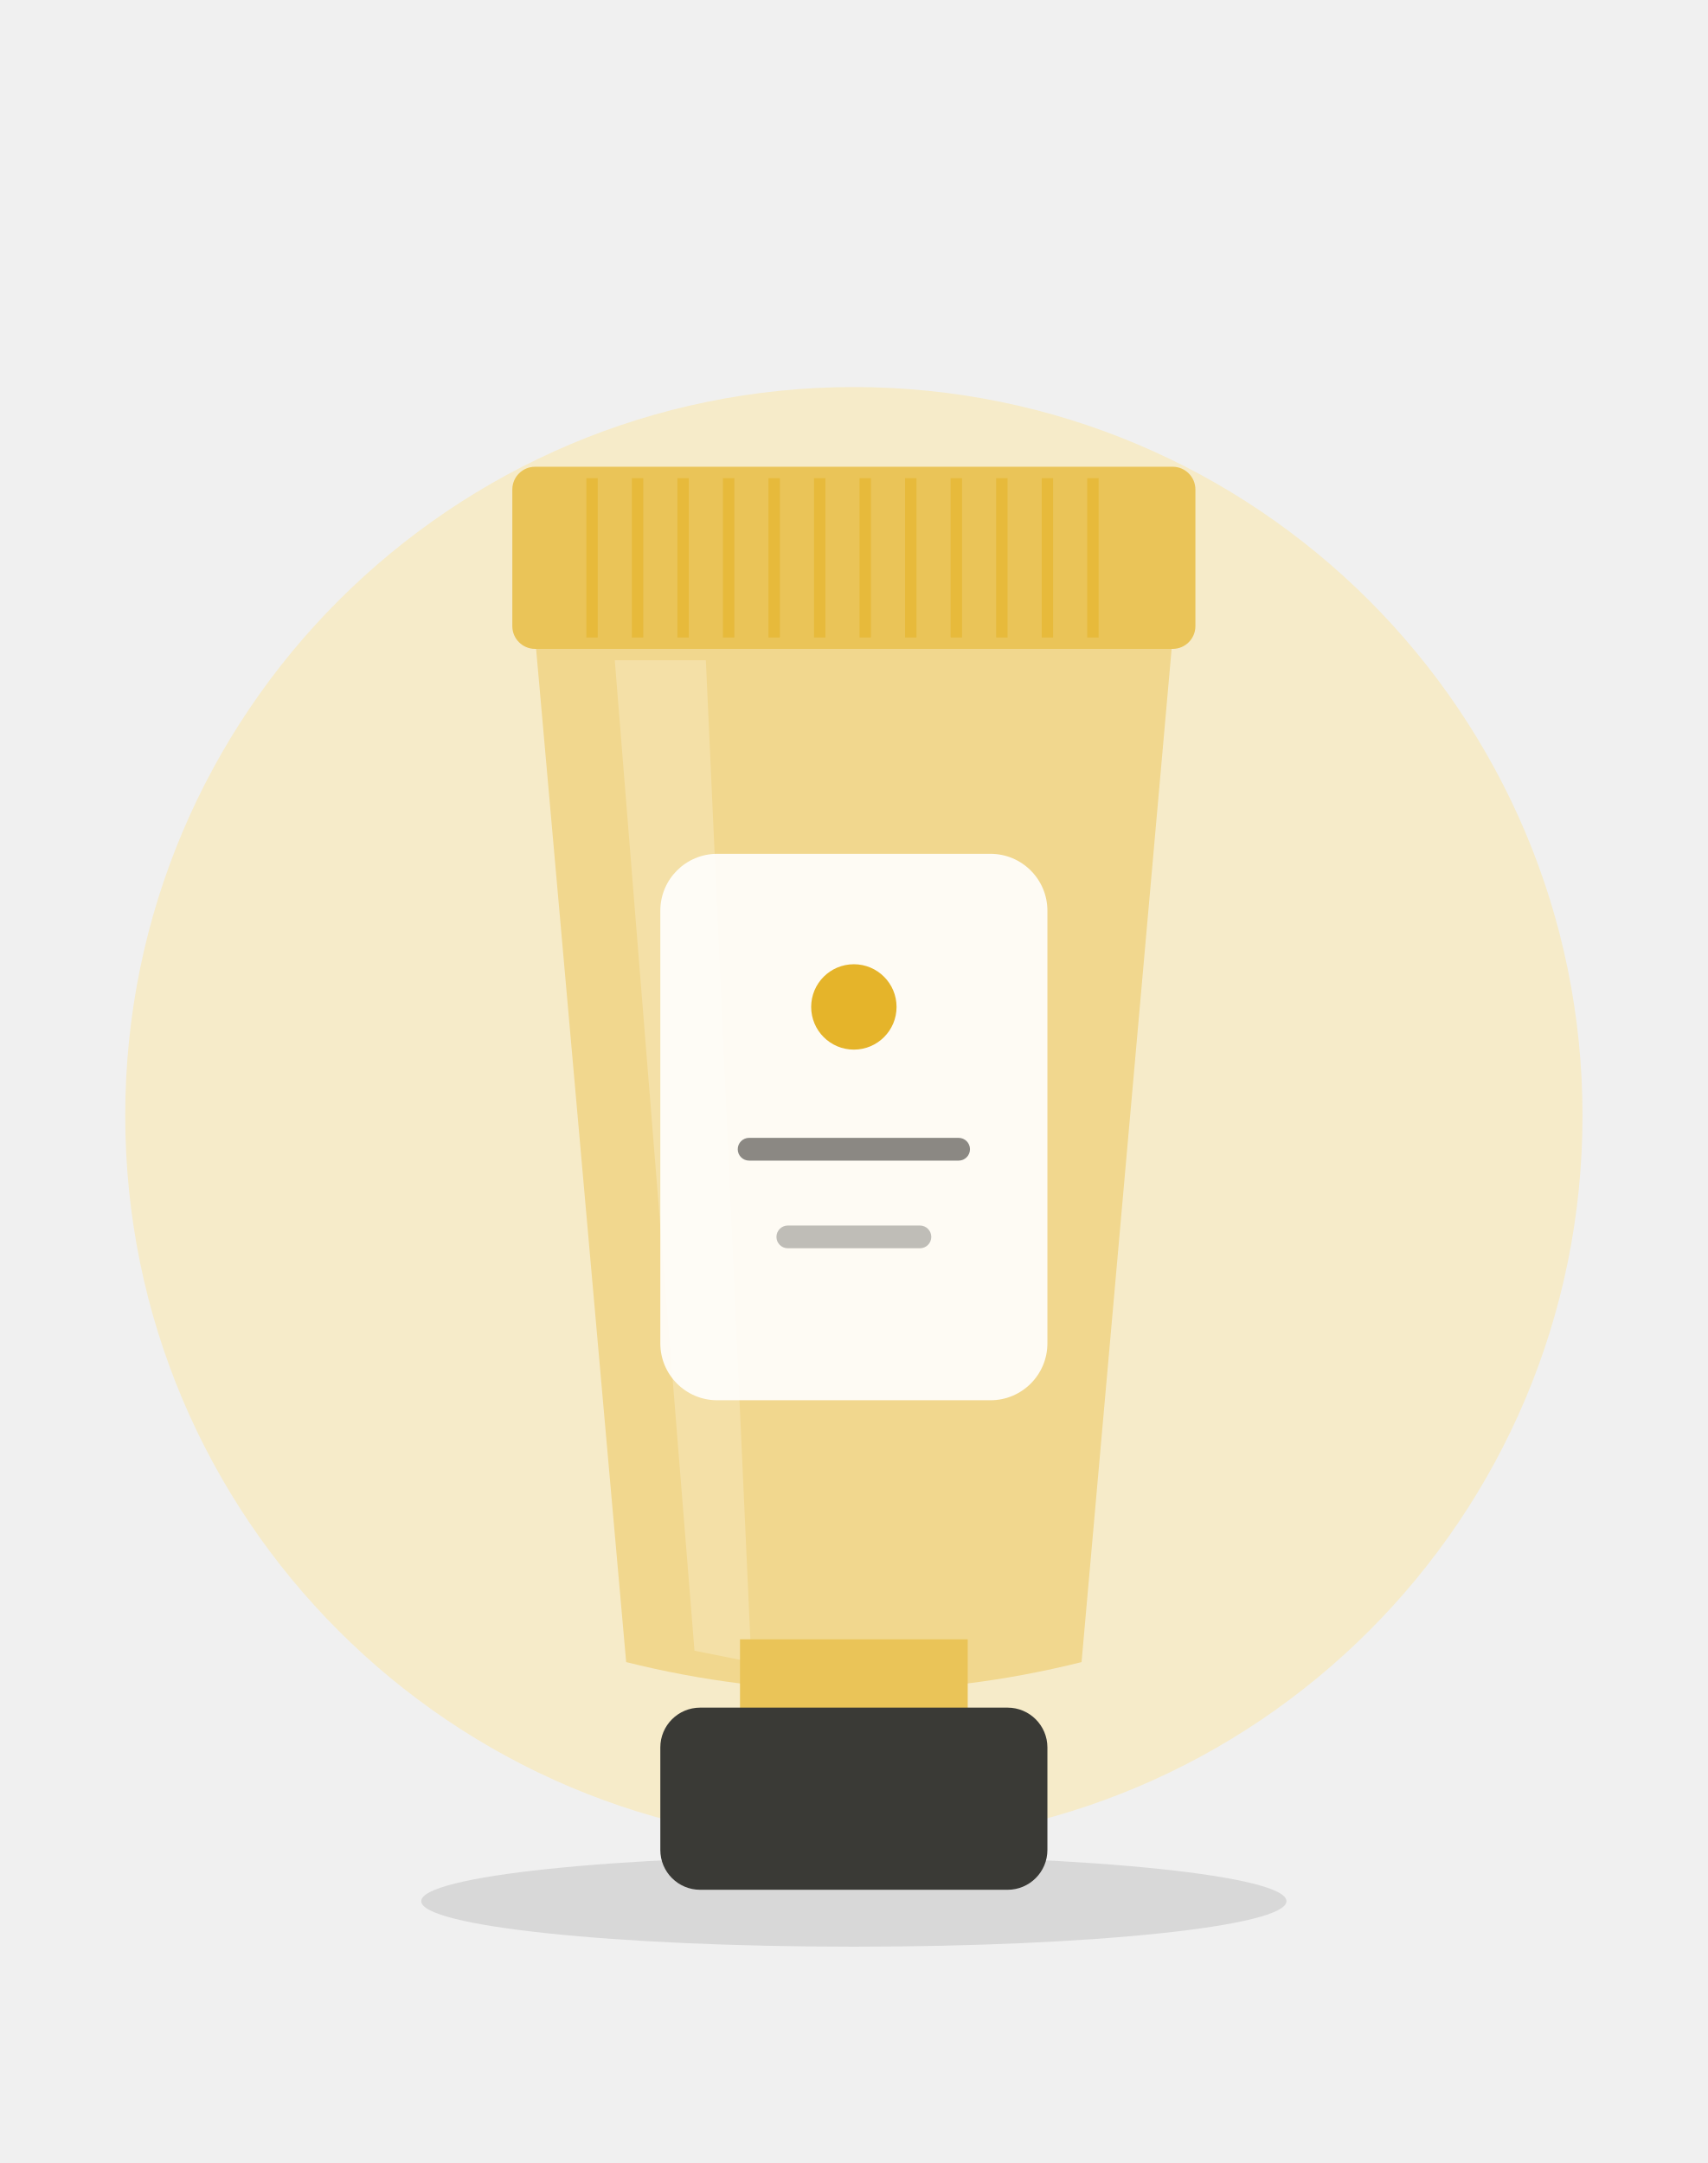
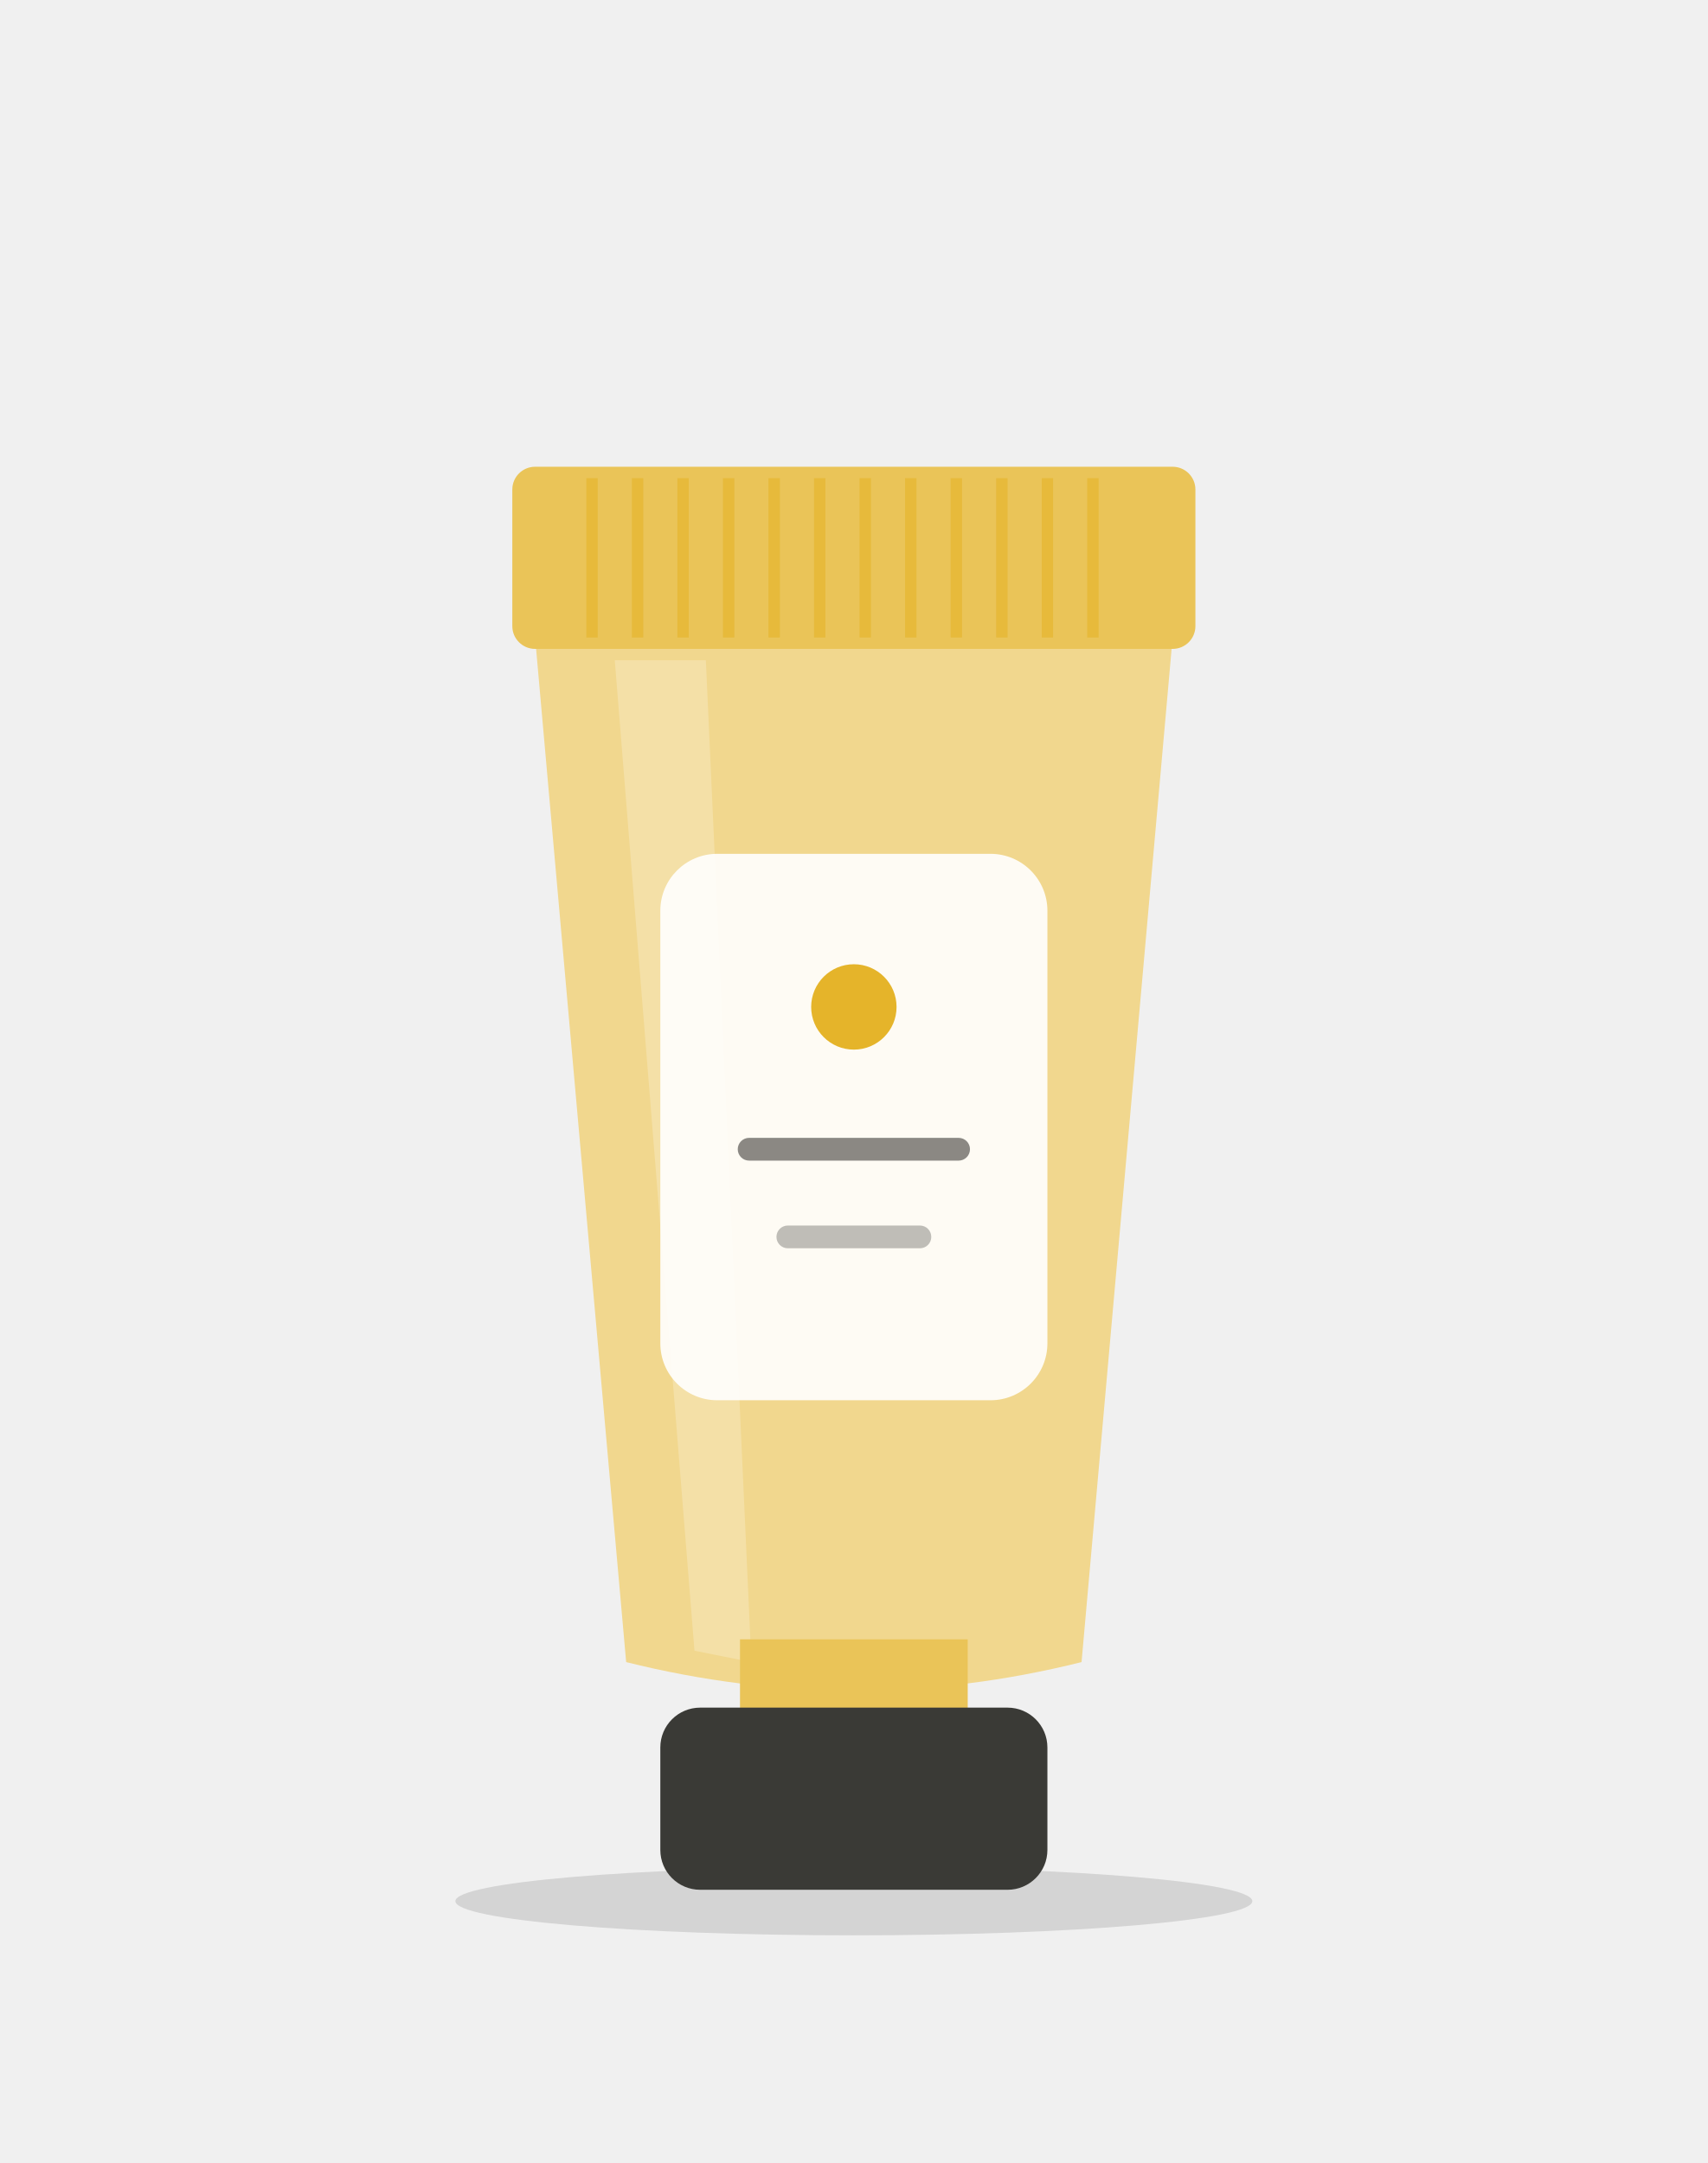
<svg xmlns="http://www.w3.org/2000/svg" viewBox="0 0 300 380" role="img" aria-label="Illustration">
-   <circle cx="150" cy="196" r="128" fill="#f6ebc9" />
-   <ellipse cx="150" cy="334" rx="76" ry="8" fill="#000" opacity=".1" />
+   <ellipse cx="150" cy="334" rx="70" ry="6" fill="#000" opacity=".12" />
  <path d="M110 292 Q150 302 190 292 L206 112 L94 112 Z" fill="#f1d78e" />
  <path d="M122 290 L108 116 L124 116 L132 292 Z" fill="#fff" opacity=".22" />
  <rect x="90" y="82" width="120" height="32" rx="4" fill="#eac458" />
  <line x1="104" y1="84" x2="104" y2="112" stroke="#e3af1d" stroke-width="2" opacity=".5" />
  <line x1="112" y1="84" x2="112" y2="112" stroke="#e3af1d" stroke-width="2" opacity=".5" />
  <line x1="120" y1="84" x2="120" y2="112" stroke="#e3af1d" stroke-width="2" opacity=".5" />
  <line x1="128" y1="84" x2="128" y2="112" stroke="#e3af1d" stroke-width="2" opacity=".5" />
  <line x1="136" y1="84" x2="136" y2="112" stroke="#e3af1d" stroke-width="2" opacity=".5" />
  <line x1="144" y1="84" x2="144" y2="112" stroke="#e3af1d" stroke-width="2" opacity=".5" />
  <line x1="152" y1="84" x2="152" y2="112" stroke="#e3af1d" stroke-width="2" opacity=".5" />
  <line x1="160" y1="84" x2="160" y2="112" stroke="#e3af1d" stroke-width="2" opacity=".5" />
  <line x1="168" y1="84" x2="168" y2="112" stroke="#e3af1d" stroke-width="2" opacity=".5" />
  <line x1="176" y1="84" x2="176" y2="112" stroke="#e3af1d" stroke-width="2" opacity=".5" />
  <line x1="184" y1="84" x2="184" y2="112" stroke="#e3af1d" stroke-width="2" opacity=".5" />
  <line x1="192" y1="84" x2="192" y2="112" stroke="#e3af1d" stroke-width="2" opacity=".5" />
  <rect x="130" y="288" width="40" height="14" fill="#eac458" />
  <rect x="116" y="300" width="68" height="32" rx="7" fill="#3a3a36" />
  <rect x="116" y="150" width="68" height="96" rx="10" fill="#fff" opacity=".9" />
  <circle cx="150.0" cy="176.9" r="7.5" fill="#e5b42a" />
  <rect x="129.6" y="199.9" width="40.8" height="4" rx="2" fill="#2b2a27" opacity=".55" />
  <rect x="136.4" y="215.3" width="27.2" height="4" rx="2" fill="#2b2a27" opacity=".3" />
</svg>
